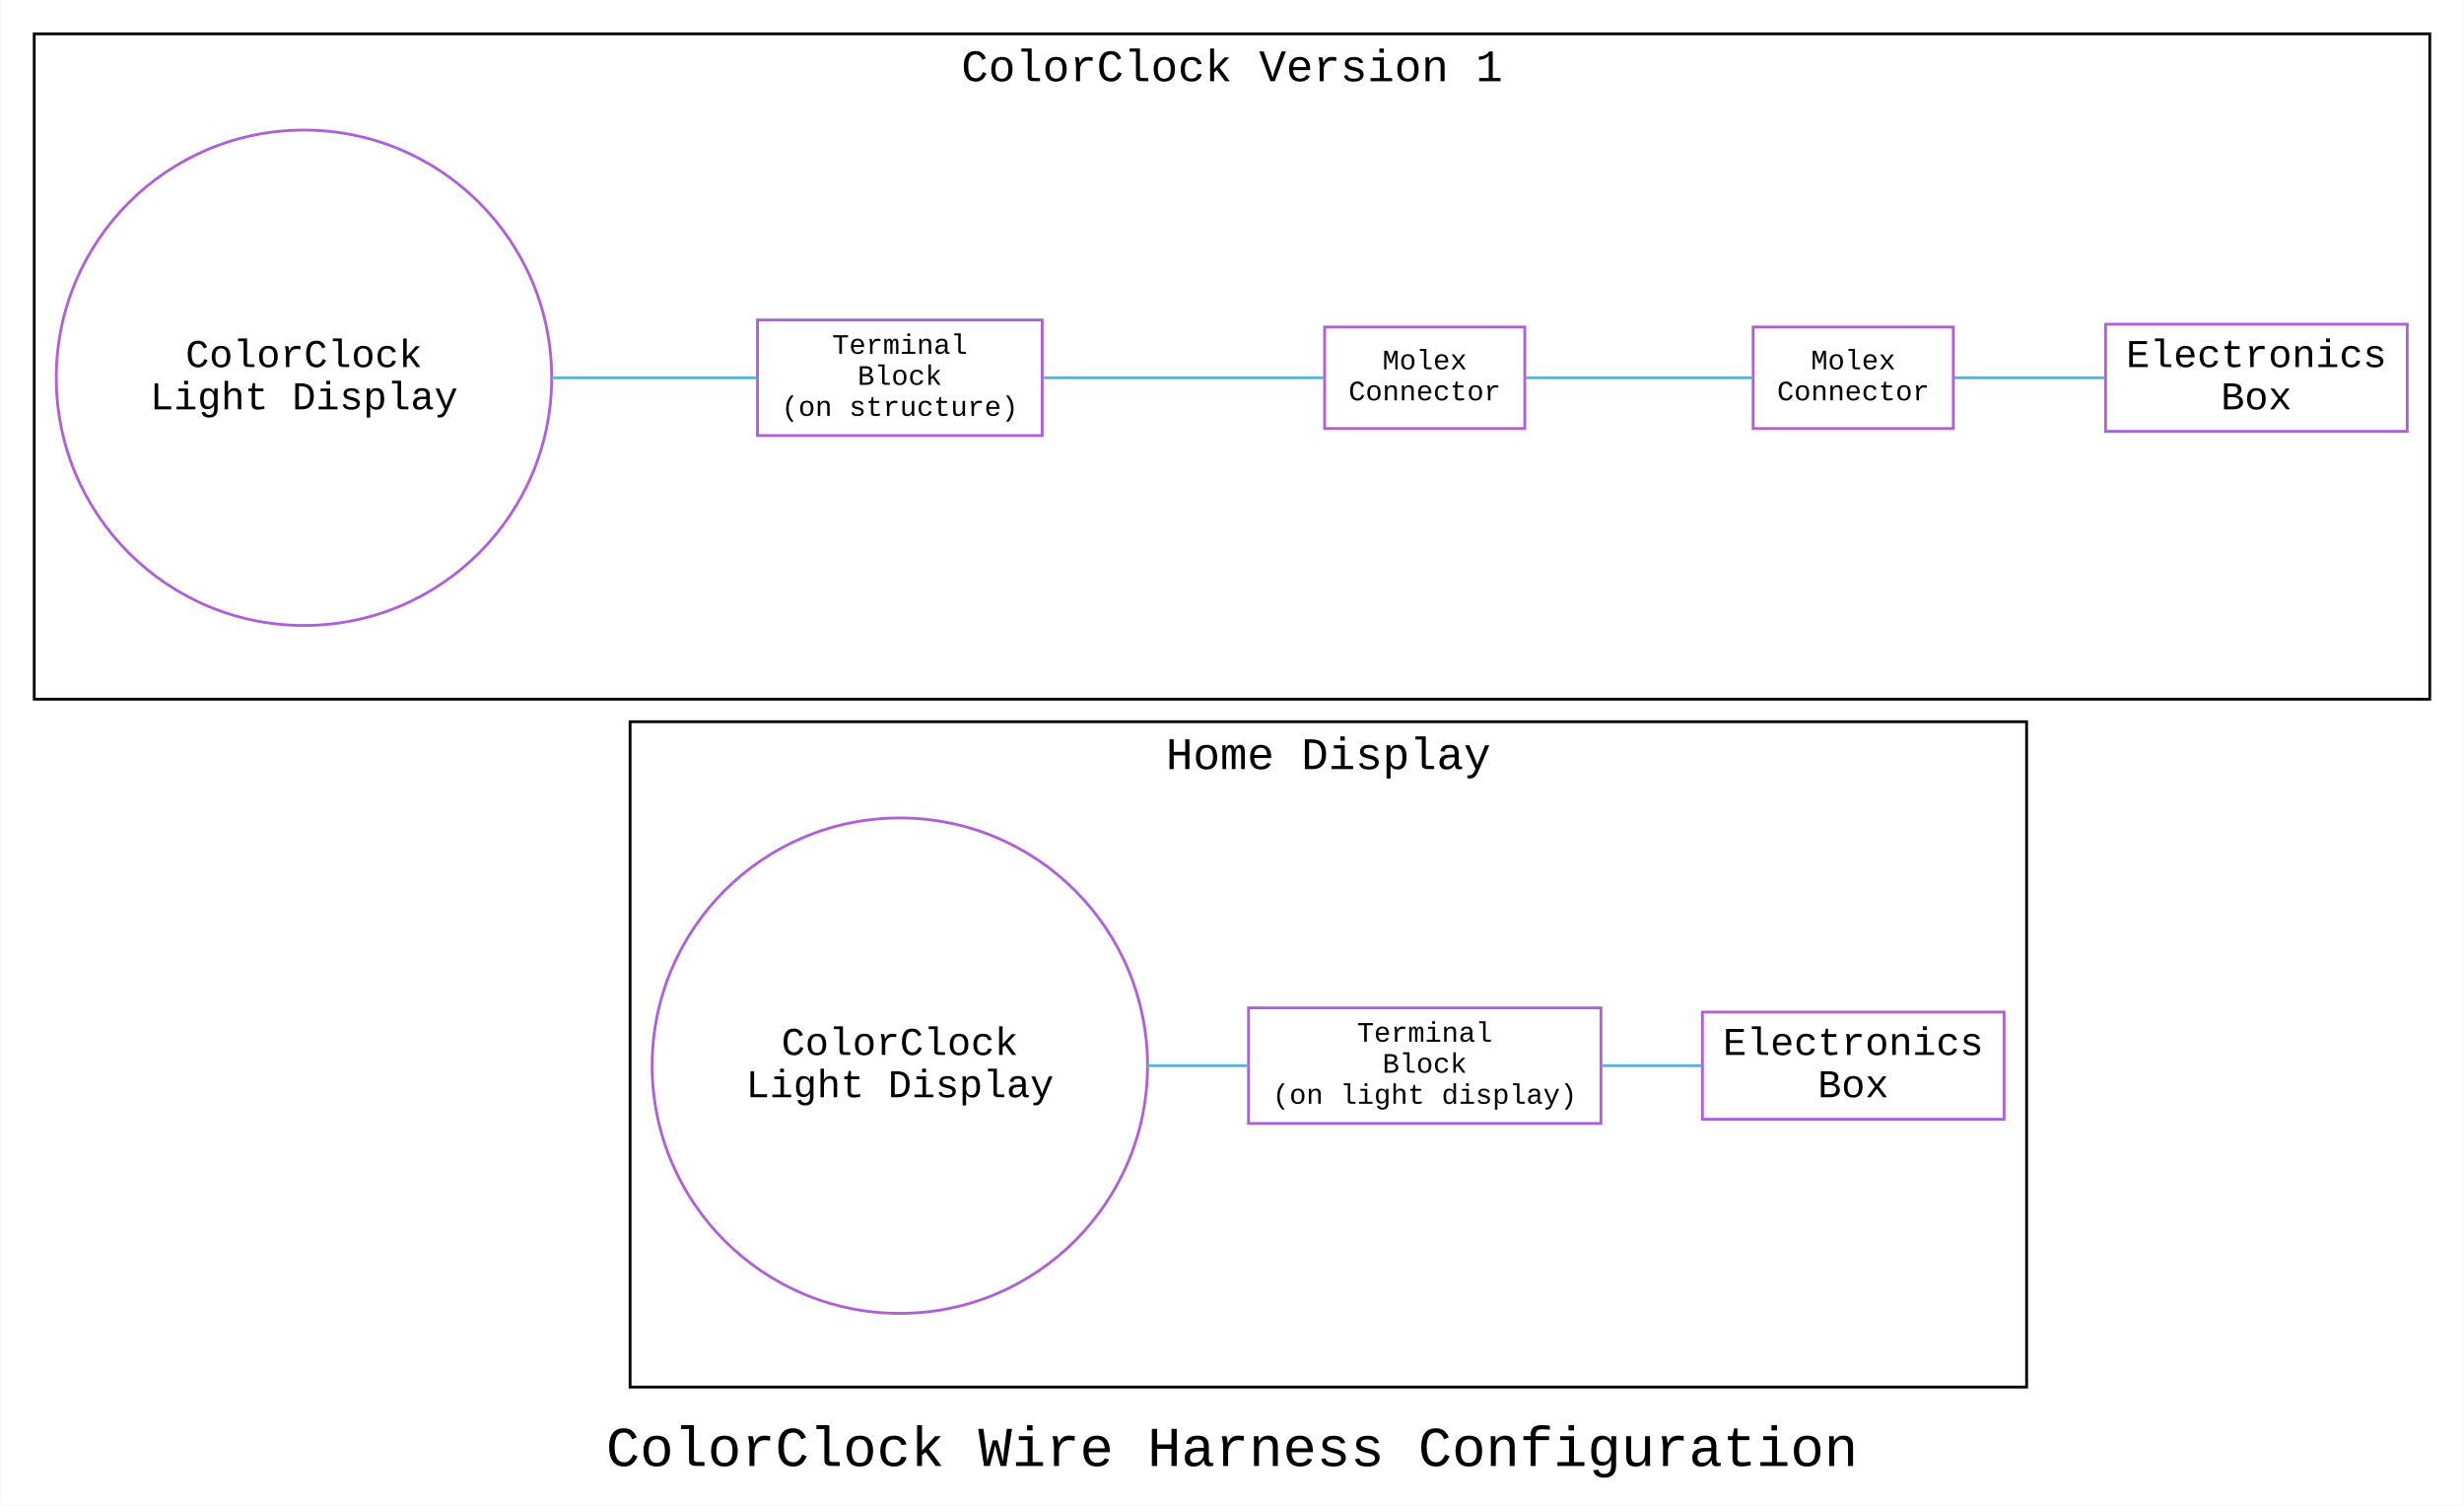
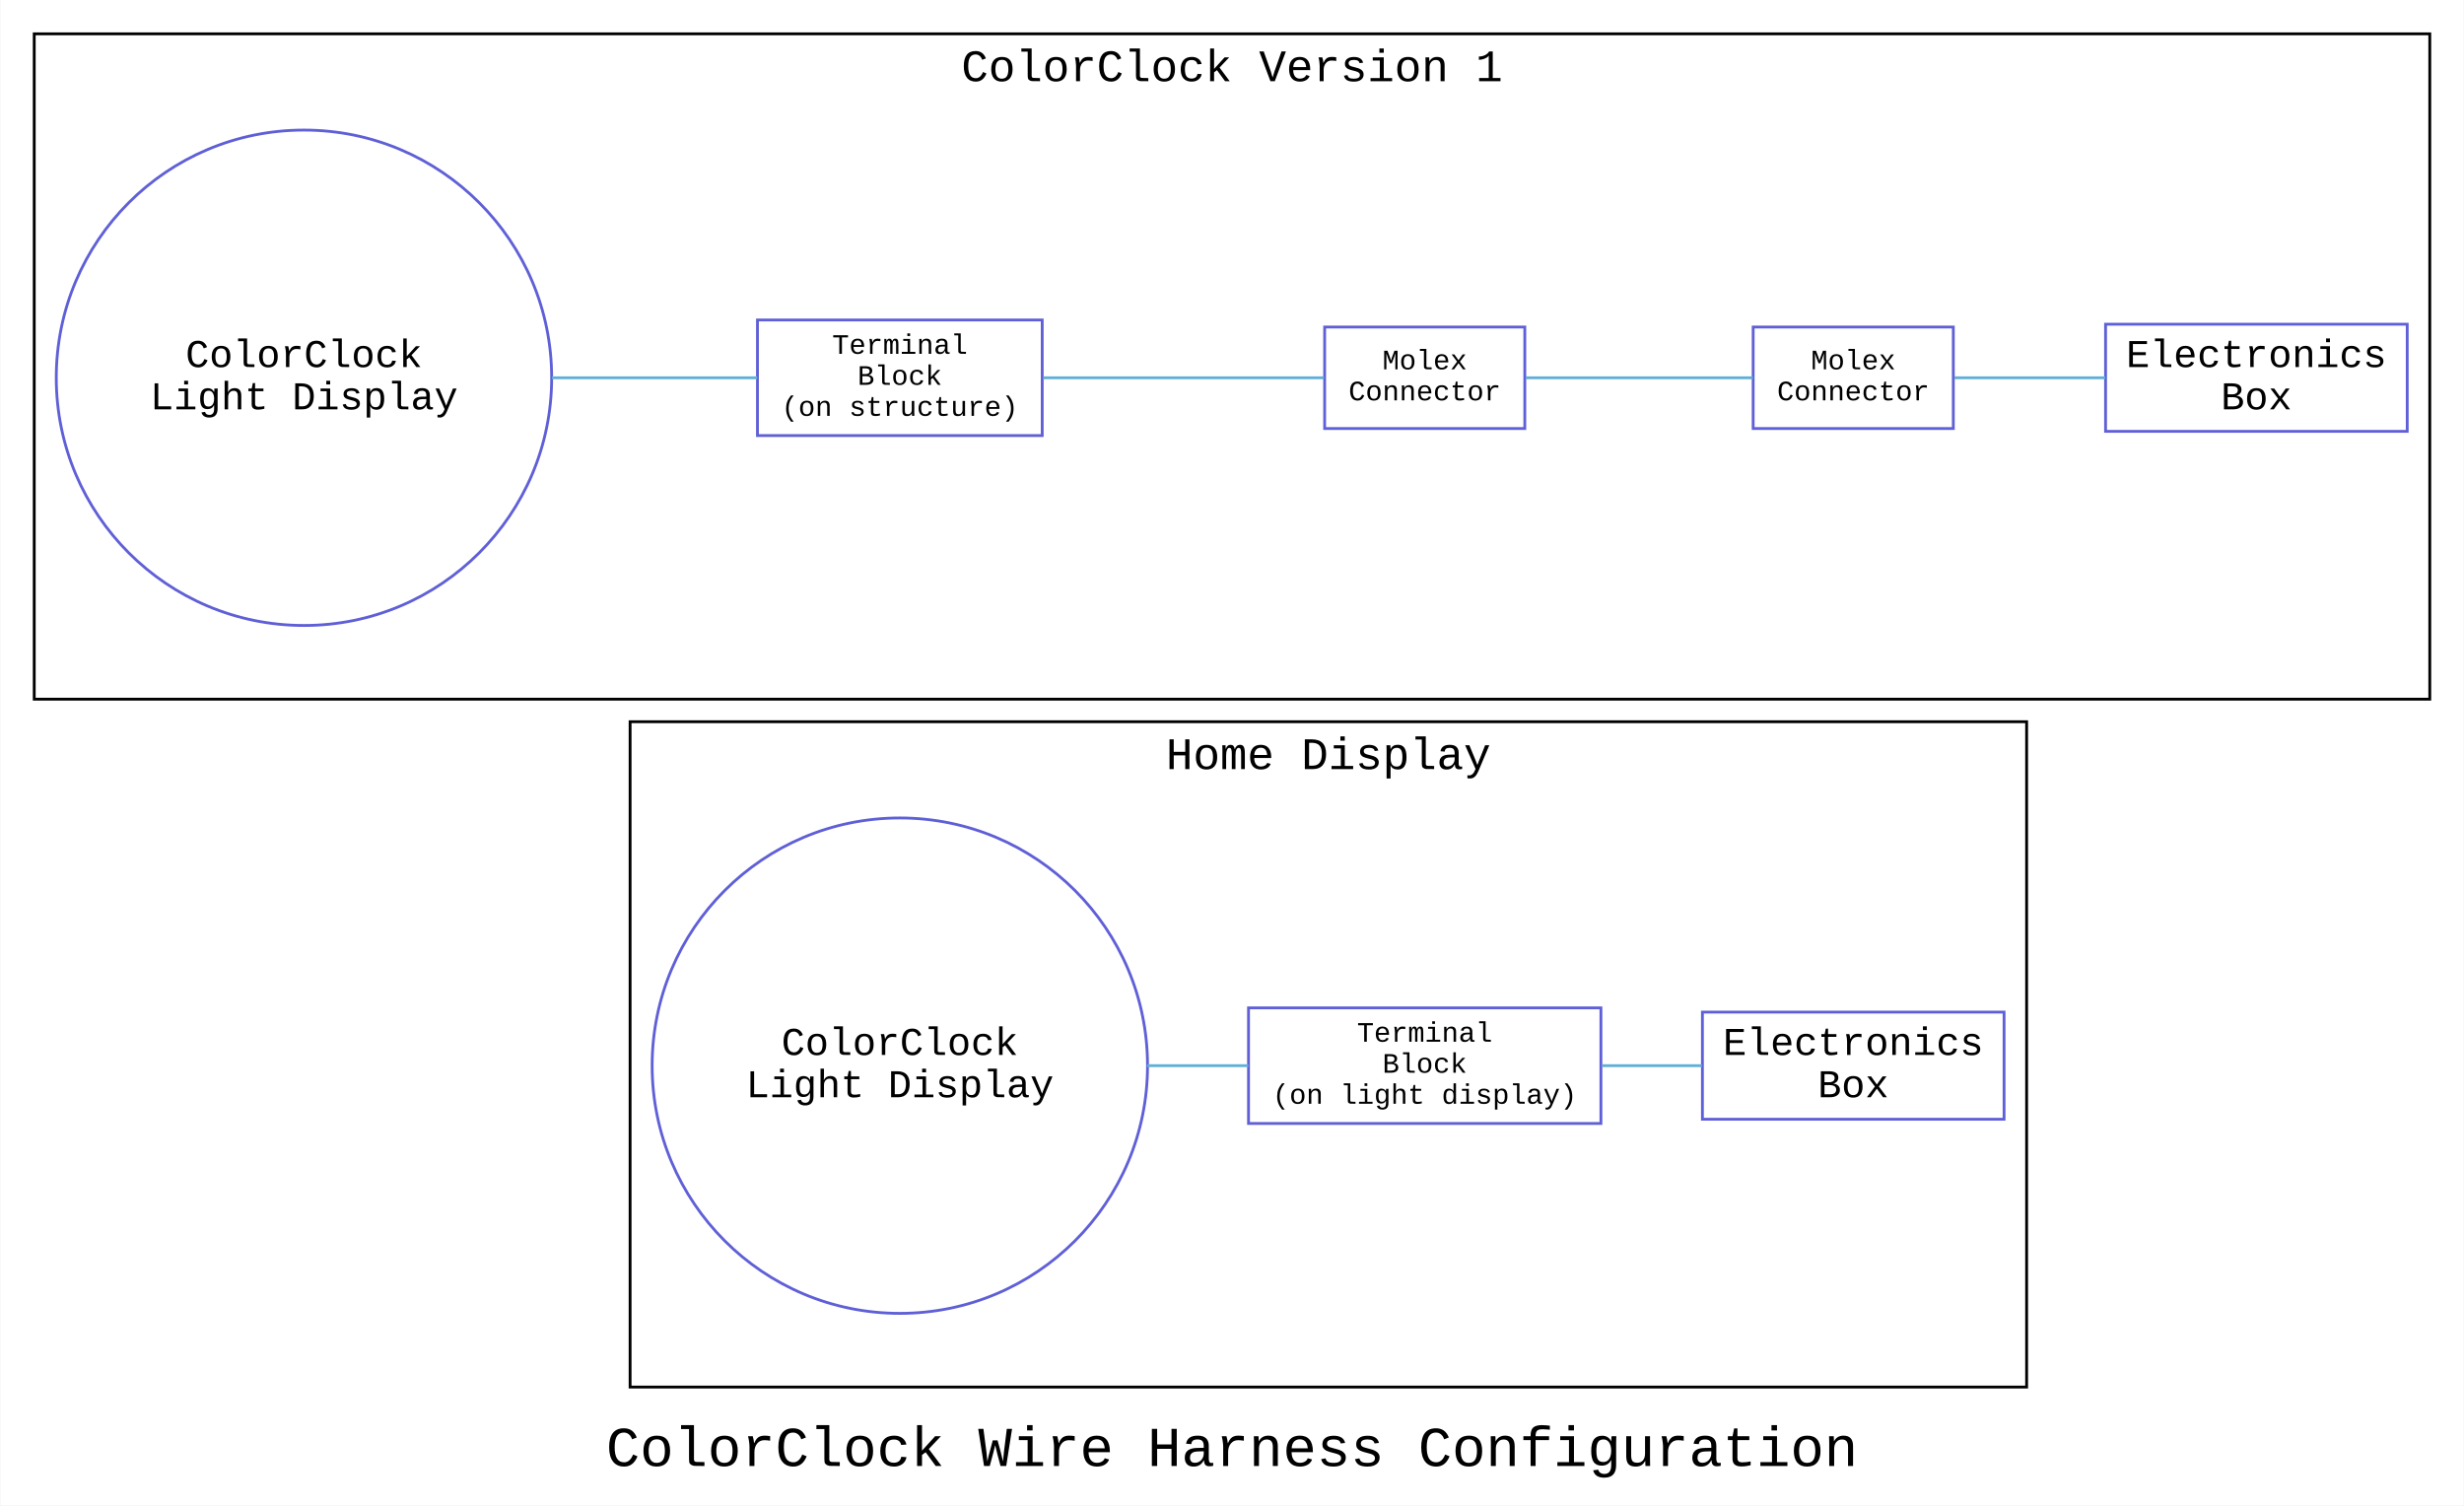
<svg xmlns="http://www.w3.org/2000/svg" width="874pt" height="534pt" viewBox="0.00 0.00 873.72 534.00">
  <g id="graph0" class="graph" transform="scale(1 1) rotate(0) translate(4 530)">
    <polygon fill="white" stroke="transparent" points="-4,4 -4,-530 869.72,-530 869.72,4 -4,4" />
    <text text-anchor="middle" x="432.86" y="-10" font-family="Courier New" font-size="20.00">ColorClock Wire Harness Configuration</text>
    <g id="clust1" class="cluster">
      <polygon fill="none" stroke="black" points="8,-282 8,-518 857.72,-518 857.72,-282 8,-282" />
      <text text-anchor="middle" x="432.86" y="-501.2" font-family="Courier New" font-size="16.00">ColorClock Version 1</text>
    </g>
    <g id="clust2" class="cluster">
      <polygon fill="none" stroke="black" points="219.36,-38 219.36,-274 714.72,-274 714.72,-38 219.36,-38" />
      <text text-anchor="middle" x="467.04" y="-257.2" font-family="Courier New" font-size="16.00">Home Display</text>
    </g>
    <g id="node1" class="node">
-       <polygon fill="none" stroke="#af5fd7" points="849.72,-415 742.72,-415 742.72,-377 849.72,-377 849.72,-415" />
+       <polygon fill="none" stroke="#5f5fd7" points="849.72,-415 742.72,-415 742.72,-377 849.72,-377 849.72,-415" />
      <text text-anchor="middle" x="796.22" y="-399.8" font-family="Courier New" font-size="14.00">Electronics</text>
      <text text-anchor="middle" x="796.22" y="-384.8" font-family="Courier New" font-size="14.00">Box</text>
    </g>
    <g id="node2" class="node">
-       <polygon fill="none" stroke="#af5fd7" points="688.72,-414 617.72,-414 617.72,-378 688.72,-378 688.72,-414" />
+       <polygon fill="none" stroke="#5f5fd7" points="688.72,-414 617.72,-414 617.72,-378 688.72,-378 688.72,-414" />
      <text text-anchor="middle" x="653.22" y="-399" font-family="Courier New" font-size="10.00">Molex</text>
      <text text-anchor="middle" x="653.22" y="-388" font-family="Courier New" font-size="10.00">Connector</text>
    </g>
    <g id="edge4" class="edge">
      <path fill="none" stroke="#5fafd7" d="M689.08,-396C705.23,-396 724.76,-396 742.64,-396" />
    </g>
    <g id="node3" class="node">
-       <polygon fill="none" stroke="#af5fd7" points="536.72,-414 465.72,-414 465.72,-378 536.72,-378 536.72,-414" />
+       <polygon fill="none" stroke="#5f5fd7" points="536.72,-414 465.72,-414 465.72,-378 536.72,-378 536.72,-414" />
      <text text-anchor="middle" x="501.22" y="-399" font-family="Courier New" font-size="10.00">Molex</text>
      <text text-anchor="middle" x="501.22" y="-388" font-family="Courier New" font-size="10.00">Connector</text>
    </g>
    <g id="edge3" class="edge">
      <path fill="none" stroke="#5fafd7" d="M537.02,-396C561.25,-396 593.43,-396 617.62,-396" />
    </g>
    <g id="node4" class="node">
-       <polygon fill="none" stroke="#af5fd7" points="365.54,-416.5 264.54,-416.5 264.54,-375.5 365.54,-375.5 365.54,-416.5" />
+       <polygon fill="none" stroke="#5f5fd7" points="365.54,-416.5 264.54,-416.5 264.54,-375.5 365.54,-375.5 365.54,-416.5" />
      <text text-anchor="middle" x="315.04" y="-404.5" font-family="Courier New" font-size="10.00">Terminal</text>
      <text text-anchor="middle" x="315.04" y="-393.5" font-family="Courier New" font-size="10.00">Block</text>
      <text text-anchor="middle" x="315.04" y="-382.5" font-family="Courier New" font-size="10.00">(on structure)</text>
    </g>
    <g id="edge2" class="edge">
      <path fill="none" stroke="#5fafd7" d="M365.89,-396C397.42,-396 437.39,-396 465.51,-396" />
    </g>
    <g id="node5" class="node">
-       <ellipse fill="none" stroke="#af5fd7" cx="103.68" cy="-396" rx="87.86" ry="87.86" />
+       <ellipse fill="none" stroke="#5f5fd7" cx="103.68" cy="-396" rx="87.86" ry="87.86" />
      <text text-anchor="middle" x="103.68" y="-399.8" font-family="Courier New" font-size="14.00">ColorClock</text>
      <text text-anchor="middle" x="103.68" y="-384.8" font-family="Courier New" font-size="14.00">Light Display</text>
    </g>
    <g id="edge1" class="edge">
      <path fill="none" stroke="#5fafd7" d="M191.65,-396C216.48,-396 242.68,-396 264.44,-396" />
    </g>
    <g id="node7" class="node">
-       <polygon fill="none" stroke="#af5fd7" points="706.72,-171 599.72,-171 599.72,-133 706.72,-133 706.72,-171" />
+       <polygon fill="none" stroke="#5f5fd7" points="706.72,-171 599.72,-171 599.72,-133 706.72,-133 706.72,-171" />
      <text text-anchor="middle" x="653.22" y="-155.8" font-family="Courier New" font-size="14.00">Electronics</text>
      <text text-anchor="middle" x="653.22" y="-140.8" font-family="Courier New" font-size="14.00">Box</text>
    </g>
    <g id="node8" class="node">
-       <ellipse fill="none" stroke="#af5fd7" cx="315.04" cy="-152" rx="87.86" ry="87.86" />
+       <ellipse fill="none" stroke="#5f5fd7" cx="315.04" cy="-152" rx="87.86" ry="87.86" />
      <text text-anchor="middle" x="315.04" y="-155.8" font-family="Courier New" font-size="14.00">ColorClock</text>
      <text text-anchor="middle" x="315.04" y="-140.8" font-family="Courier New" font-size="14.00">Light Display</text>
    </g>
    <g id="node9" class="node">
-       <polygon fill="none" stroke="#af5fd7" points="563.72,-172.5 438.72,-172.5 438.72,-131.5 563.72,-131.5 563.72,-172.5" />
+       <polygon fill="none" stroke="#5f5fd7" points="563.72,-172.5 438.72,-172.5 438.72,-131.5 563.72,-131.5 563.72,-172.5" />
      <text text-anchor="middle" x="501.22" y="-160.5" font-family="Courier New" font-size="10.00">Terminal</text>
      <text text-anchor="middle" x="501.22" y="-149.5" font-family="Courier New" font-size="10.00">Block</text>
      <text text-anchor="middle" x="501.22" y="-138.5" font-family="Courier New" font-size="10.00">(on light display)</text>
    </g>
    <g id="edge5" class="edge">
      <path fill="none" stroke="#5fafd7" d="M402.74,-152C414.87,-152 427.13,-152 438.66,-152" />
    </g>
    <g id="edge6" class="edge">
      <path fill="none" stroke="#5fafd7" d="M564.1,-152C575.88,-152 588.11,-152 599.57,-152" />
    </g>
  </g>
</svg>
